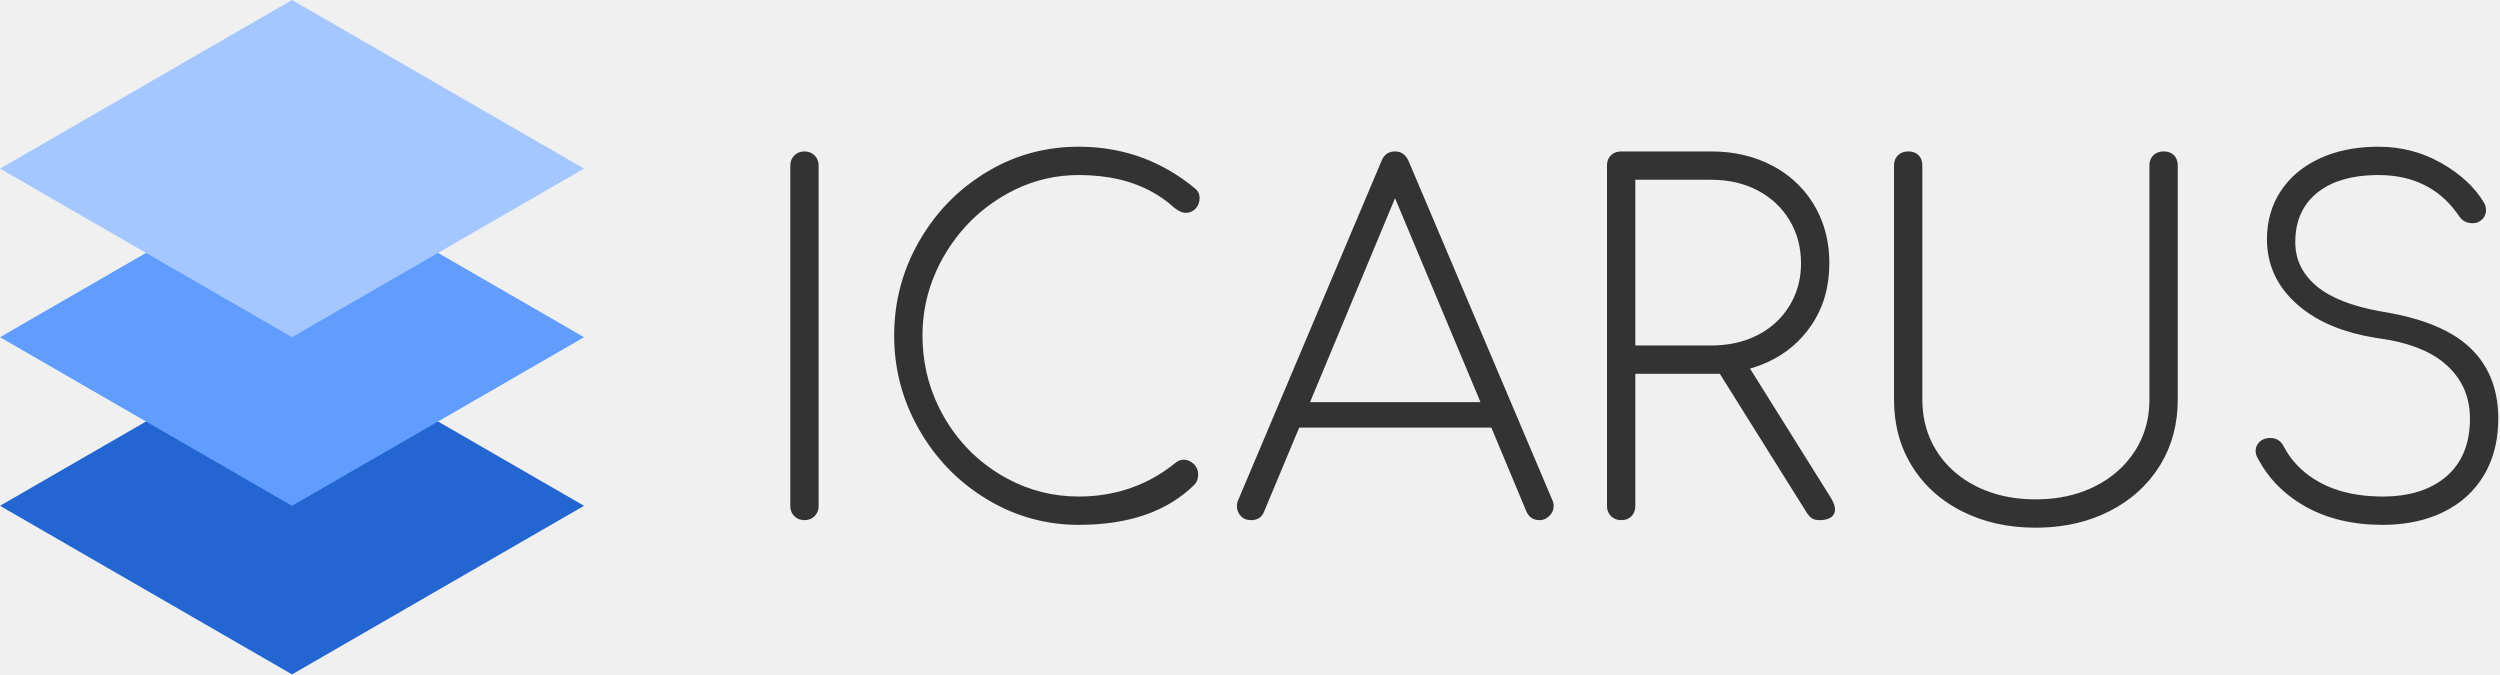
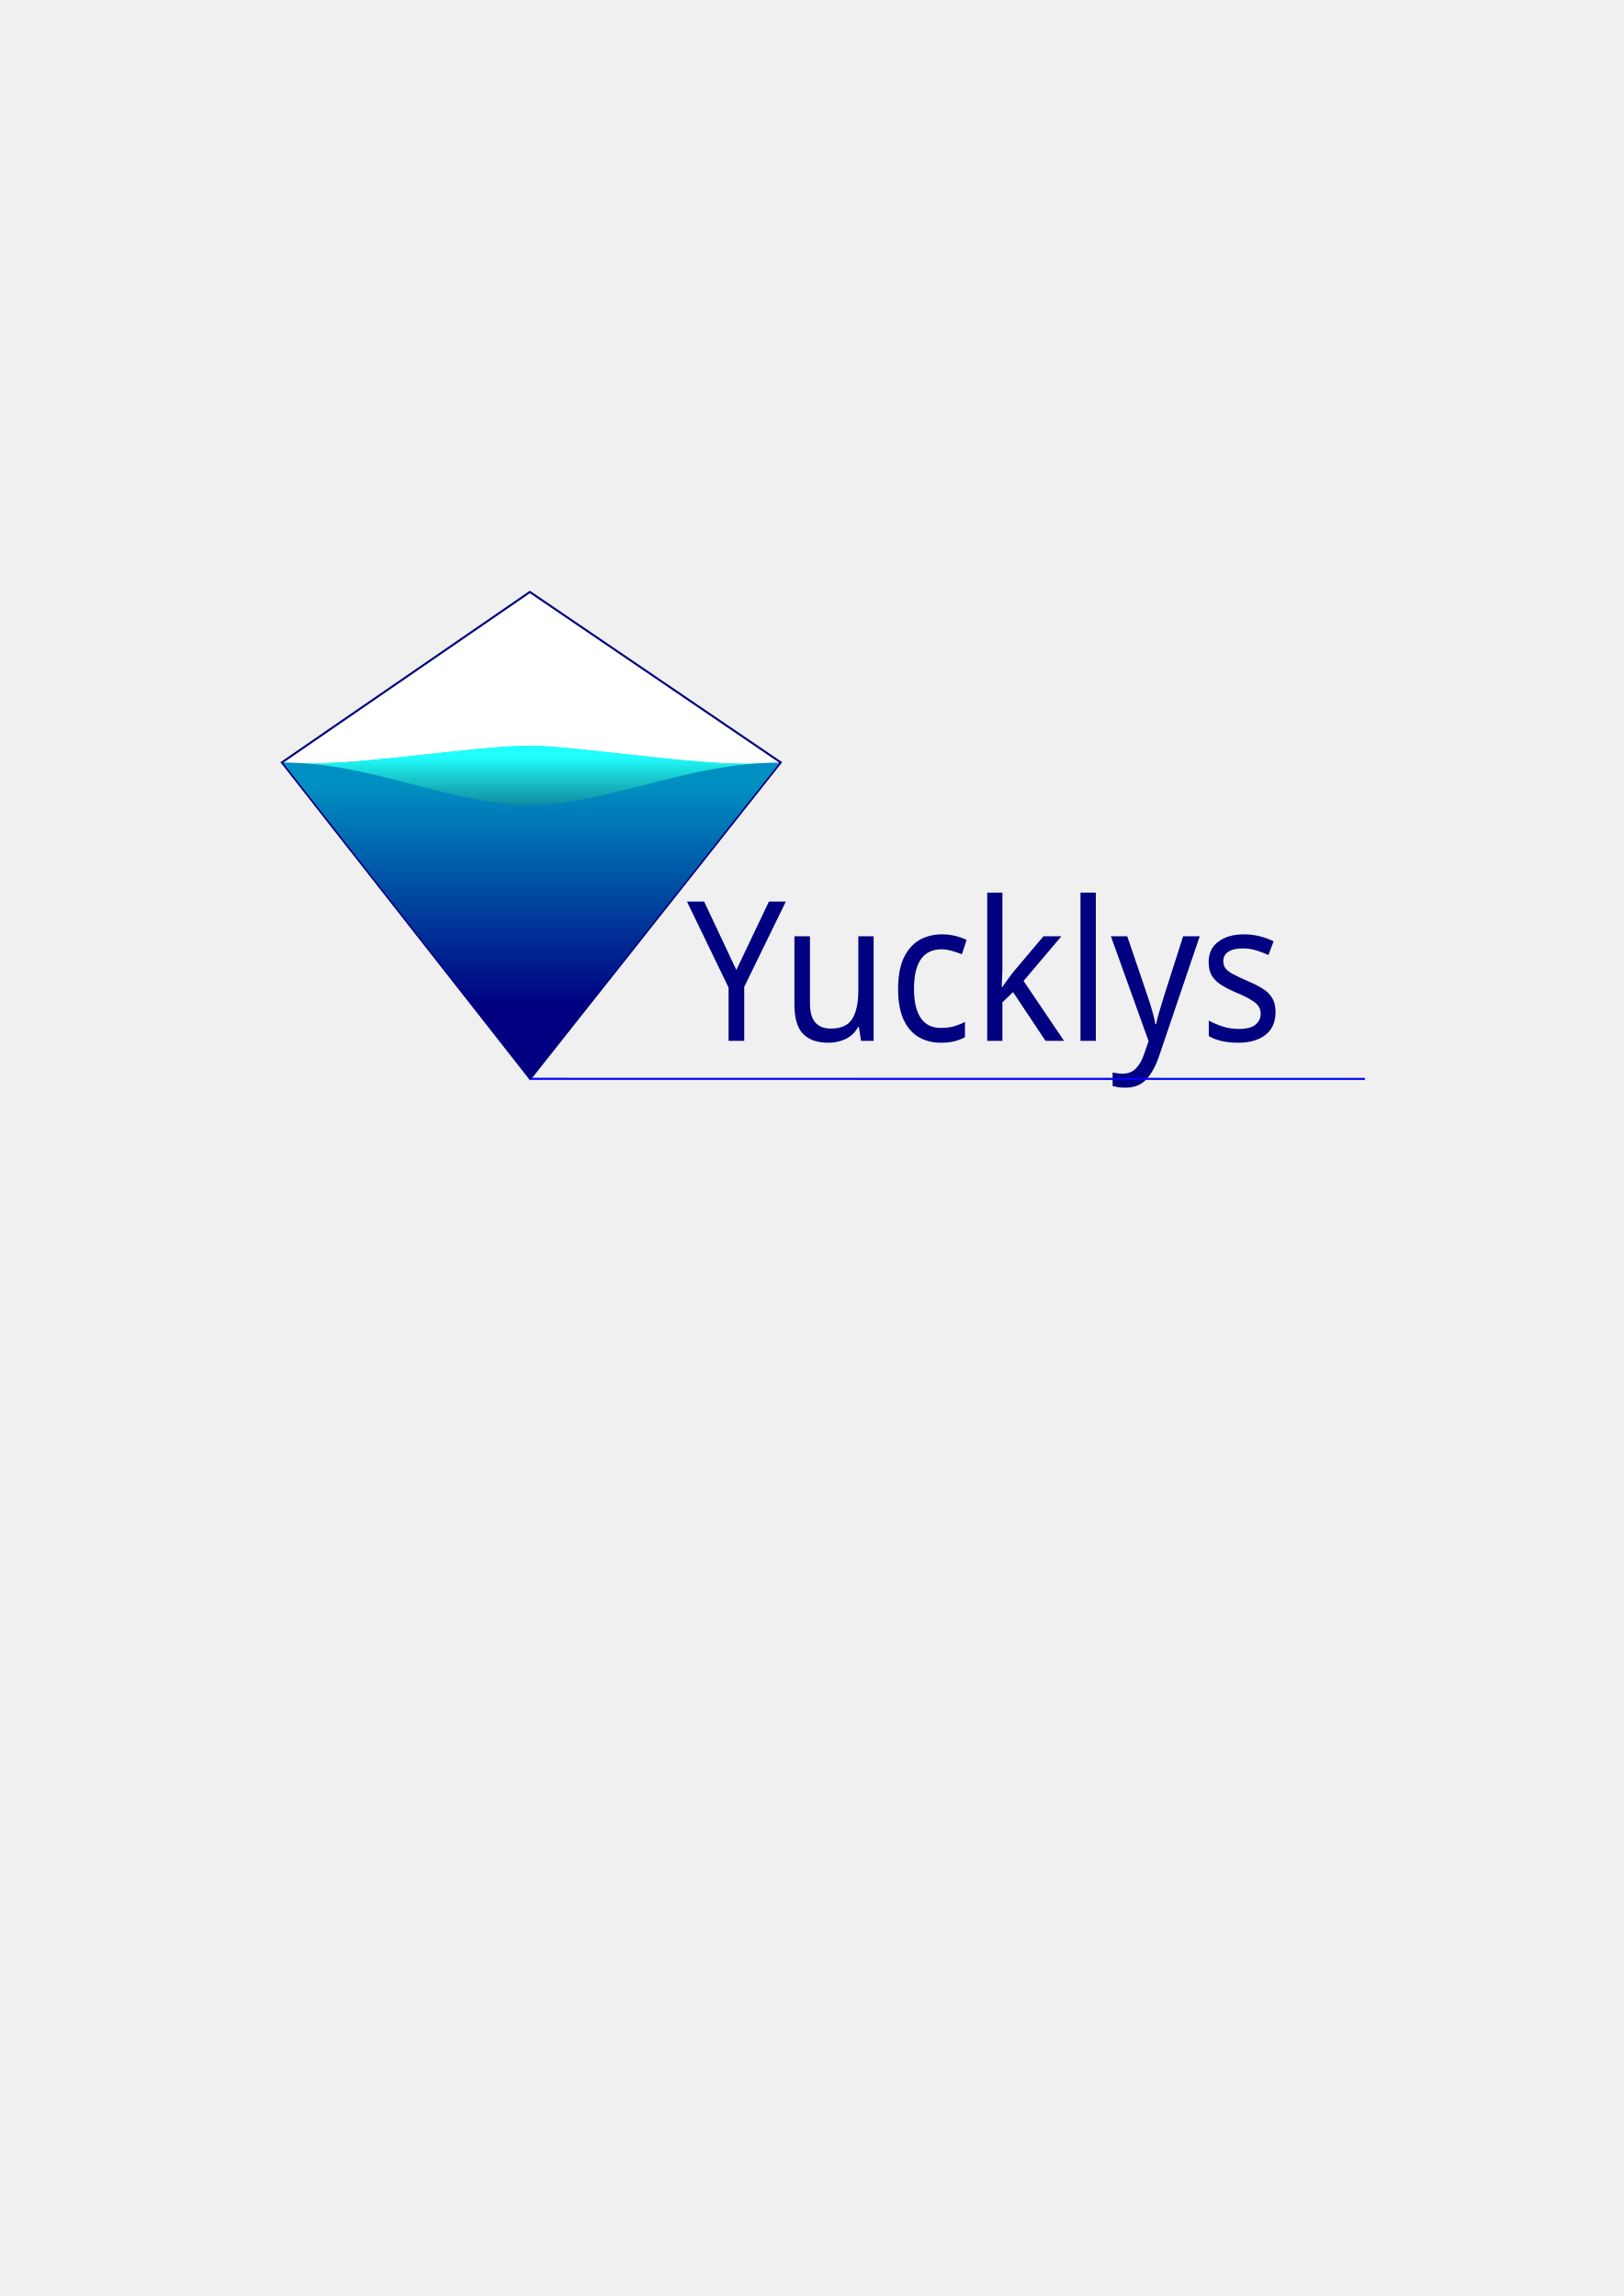
- <svg xmlns="http://www.w3.org/2000/svg" version="1.1" width="949" height="256" viewbox="0 0 949 256">
-   <path fill="#2366d1" d="M110.851 128L221.703 192L110.851 256L0 192Z" />
-   <path fill="#609dff" d="M110.851 64L221.703 128L110.851 192L0 128Z" />
-   <path fill="#a4c7ff" d="M110.851 0L221.703 64L110.851 128L0 64Z" />
-   <g transform="translate(300, 55.695), scale(0.7)" fill="#333">
-     <path d="M 613.888 10.24 L 613.888 137.216 A 60.705 60.705 0 0 0 613.954 140.055 Q 614.553 152.847 620.602 163.316 A 50.135 50.135 0 0 0 621.696 165.12 A 51.598 51.598 0 0 0 624.562 169.185 Q 631.357 177.897 641.762 183.449 A 63.11 63.11 0 0 0 643.456 184.32 A 61.649 61.649 0 0 0 648.369 186.492 Q 659.467 190.833 672.846 191.198 A 90.809 90.809 0 0 0 675.328 191.232 A 90.563 90.563 0 0 0 678.104 191.19 Q 692.78 190.74 704.7 185.489 A 61.259 61.259 0 0 0 707.2 184.32 Q 721.152 177.408 729.088 165.12 A 49.502 49.502 0 0 0 731.322 161.299 Q 736.63 151.203 736.997 139.036 A 60.335 60.335 0 0 0 737.024 137.216 L 737.024 10.24 A 10.857 10.857 0 0 1 737.062 9.315 Q 737.313 6.384 739.2 4.608 A 7.256 7.256 0 0 1 741.925 2.981 Q 743.196 2.56 744.704 2.56 Q 746.956 2.56 748.602 3.369 A 6.472 6.472 0 0 1 750.336 4.608 Q 752.167 6.439 752.361 9.499 A 11.729 11.729 0 0 1 752.384 10.24 L 752.384 137.216 Q 752.384 156.807 743.135 172.194 A 64.077 64.077 0 0 1 742.528 173.184 Q 732.672 188.928 715.136 197.76 Q 698.912 205.931 678.635 206.543 A 109.71 109.71 0 0 1 675.328 206.592 Q 653.056 206.592 635.52 197.76 A 77.835 77.835 0 0 1 632.828 196.338 Q 618.963 188.661 610.337 176.346 A 65.778 65.778 0 0 1 608.256 173.184 Q 598.528 157.44 598.528 137.216 L 598.528 10.24 A 10.857 10.857 0 0 1 598.566 9.315 Q 598.817 6.384 600.704 4.608 A 7.256 7.256 0 0 1 603.429 2.981 Q 604.7 2.56 606.208 2.56 Q 608.46 2.56 610.106 3.369 A 6.472 6.472 0 0 1 611.84 4.608 Q 613.671 6.439 613.865 9.499 A 11.729 11.729 0 0 1 613.888 10.24 Z M 895.488 8.96 A 69.507 69.507 0 0 0 894.88 8.615 Q 879.509 0 861.184 0 A 100.005 100.005 0 0 0 858.79 0.028 Q 842.342 0.422 829.568 6.272 A 61.75 61.75 0 0 0 828.078 6.979 Q 815.456 13.172 808.32 23.936 Q 800.768 35.328 800.768 50.176 Q 800.768 69.697 815.175 83.659 A 59.222 59.222 0 0 0 817.024 85.376 A 60.63 60.63 0 0 0 819.68 87.606 Q 834.727 99.526 859.059 103.529 A 133.91 133.91 0 0 0 861.696 103.936 Q 884.116 107.004 896.419 116.925 A 41.61 41.61 0 0 1 898.432 118.656 A 43.592 43.592 0 0 1 899.28 119.455 Q 910.848 130.653 910.848 147.456 Q 910.848 167.68 898.176 178.688 A 39.281 39.281 0 0 1 893.72 182.034 Q 882.522 189.266 865.531 189.672 A 85.481 85.481 0 0 1 863.488 189.696 A 102.18 102.18 0 0 1 861.3 189.673 Q 845.567 189.336 833.654 184.112 A 55.097 55.097 0 0 1 830.592 182.656 A 56.619 56.619 0 0 1 829.066 181.842 Q 818.274 175.871 811.94 166.114 A 47.528 47.528 0 0 1 809.984 162.816 A 12.115 12.115 0 0 0 809.808 162.46 Q 807.734 158.428 803.571 158.002 A 9.942 9.942 0 0 0 802.56 157.952 A 12.194 12.194 0 0 0 802.217 157.957 Q 798.871 158.051 796.8 160 A 7.449 7.449 0 0 0 796.119 160.731 Q 794.934 162.191 794.688 164.094 A 8.003 8.003 0 0 0 794.624 165.12 A 6.218 6.218 0 0 0 794.708 166.137 Q 794.803 166.708 795.004 167.28 A 7.895 7.895 0 0 0 795.392 168.192 A 65.044 65.044 0 0 0 796.099 169.546 Q 804.091 184.419 819.055 193.615 A 74.4 74.4 0 0 0 821.76 195.2 Q 839.424 205.056 863.488 205.056 Q 879.548 205.056 892.299 199.951 A 62.036 62.036 0 0 0 896.384 198.144 Q 910.592 191.232 918.4 178.176 A 51.186 51.186 0 0 0 920.533 174.225 Q 926.208 162.515 926.208 147.456 A 72.811 72.811 0 0 0 926.178 145.354 Q 925.592 125.061 913.589 111.755 A 49.8 49.8 0 0 0 911.36 109.44 Q 896.512 94.976 864.256 89.6 A 157.882 157.882 0 0 1 862.446 89.288 Q 839.242 85.142 827.904 75.776 A 41.218 41.218 0 0 1 826.977 74.987 Q 816.128 65.472 816.128 51.712 A 49.293 49.293 0 0 1 816.128 51.578 Q 816.175 34.522 828.032 24.96 A 35.234 35.234 0 0 1 828.891 24.289 Q 840.118 15.794 859.213 15.381 A 91.194 91.194 0 0 1 861.184 15.36 A 73.044 73.044 0 0 1 862.037 15.365 Q 888.747 15.677 903.514 35.593 A 59.37 59.37 0 0 1 904.96 37.632 Q 907.22 41.022 911.076 41.419 A 10.261 10.261 0 0 0 912.128 41.472 A 14.543 14.543 0 0 0 912.743 41.459 Q 914.336 41.392 915.2 40.96 A 10.655 10.655 0 0 0 915.336 40.891 Q 916.348 40.366 917.135 39.681 A 7.607 7.607 0 0 0 918.4 38.272 Q 919.197 37.122 919.442 35.787 A 6.761 6.761 0 0 0 919.552 34.56 Q 919.552 32.256 918.528 30.464 Q 911.104 17.92 895.488 8.96 Z M 160.311 0.068 A 110.648 110.648 0 0 0 156.416 0 Q 131.565 0 110.402 11.483 A 99.343 99.343 0 0 0 106.112 13.952 A 109.009 109.009 0 0 0 104.543 14.926 Q 84.677 27.489 72.14 47.479 A 111.393 111.393 0 0 0 69.76 51.456 Q 56.32 75.008 56.32 102.4 Q 56.32 127.331 67.56 149.187 A 107.592 107.592 0 0 0 69.888 153.472 Q 83.456 177.152 106.496 191.104 A 103.444 103.444 0 0 0 108.082 192.045 Q 130.459 205.056 156.416 205.056 Q 197.376 205.056 219.392 183.04 Q 220.918 181.296 221.145 178.624 A 11.364 11.364 0 0 0 221.184 177.664 Q 221.184 174.906 219.514 172.852 A 8.614 8.614 0 0 0 218.752 172.032 A 10.501 10.501 0 0 0 218.638 171.925 Q 216.248 169.728 213.248 169.728 A 6.244 6.244 0 0 0 211.549 169.961 Q 210.906 170.141 210.291 170.463 A 7.508 7.508 0 0 0 209.408 171.008 Q 186.624 189.696 156.416 189.696 Q 135.765 189.696 117.743 180.022 A 87.237 87.237 0 0 1 114.048 177.92 Q 94.464 166.144 83.072 146.048 Q 72.704 127.758 71.772 106.604 A 95.549 95.549 0 0 1 71.68 102.4 Q 71.68 79.616 83.2 59.52 A 97.348 97.348 0 0 1 83.35 59.26 Q 94.847 39.346 114.304 27.392 A 88.056 88.056 0 0 1 117.155 25.713 Q 133.663 16.406 152.218 15.466 A 82.911 82.911 0 0 1 156.416 15.36 A 117.212 117.212 0 0 1 156.817 15.361 Q 180.184 15.441 196.829 24.848 A 63.01 63.01 0 0 1 207.872 32.768 A 23.034 23.034 0 0 0 208.339 33.158 Q 211.641 35.84 214.272 35.84 A 9.974 9.974 0 0 0 214.911 35.82 Q 217.343 35.664 219.009 34.296 A 6.873 6.873 0 0 0 219.904 33.408 A 9.994 9.994 0 0 0 220.133 33.126 Q 221.952 30.799 221.952 27.904 A 8.988 8.988 0 0 0 221.929 27.259 Q 221.724 24.398 219.648 22.784 A 110.881 110.881 0 0 0 219.543 22.697 Q 193.686 1.244 160.311 0.068 Z M 551.168 198.4 L 504.064 123.136 L 499.456 123.136 L 458.24 123.136 L 458.24 194.816 Q 458.24 198.144 456.192 200.32 Q 454.232 202.403 450.865 202.492 A 11.487 11.487 0 0 1 450.56 202.496 Q 447.452 202.496 445.349 200.598 A 7.871 7.871 0 0 1 445.056 200.32 A 7.525 7.525 0 0 1 444.182 199.275 Q 442.889 197.403 442.88 194.85 A 10.179 10.179 0 0 1 442.88 194.816 L 442.88 10.24 A 10.857 10.857 0 0 1 442.918 9.315 Q 443.169 6.384 445.056 4.608 A 7.256 7.256 0 0 1 447.781 2.981 Q 449.052 2.56 450.56 2.56 L 499.456 2.56 Q 517.888 2.56 532.48 10.24 Q 545.954 17.332 553.971 29.662 A 58.968 58.968 0 0 1 555.264 31.744 A 56.737 56.737 0 0 1 560.414 43.13 Q 563.456 52.468 563.456 63.232 Q 563.456 82.2 553.946 96.465 A 56.692 56.692 0 0 1 551.808 99.456 A 58.849 58.849 0 0 1 549.212 102.618 Q 538.621 114.637 522.253 119.779 A 72.195 72.195 0 0 1 520.448 120.32 L 564.48 190.72 Q 566.528 194.304 566.528 196.608 A 6.599 6.599 0 0 1 566.478 197.436 Q 566.253 199.208 565.035 200.395 A 5.625 5.625 0 0 1 564.352 200.96 A 6.473 6.473 0 0 1 563.547 201.443 Q 561.472 202.496 558.08 202.496 Q 555.751 202.496 554.27 201.649 A 4.911 4.911 0 0 1 553.984 201.472 Q 552.654 200.585 551.515 198.93 A 14.447 14.447 0 0 1 551.168 198.4 Z M 399.104 197.632 L 380.16 152.32 L 275.968 152.32 L 257.024 197.632 Q 255.324 202.248 250.396 202.483 A 11.297 11.297 0 0 1 249.856 202.496 A 10.258 10.258 0 0 1 248.931 202.455 Q 246.143 202.203 244.4 200.383 A 6.997 6.997 0 0 1 244.224 200.192 A 8.678 8.678 0 0 1 243.477 199.224 Q 242.176 197.264 242.176 194.816 A 7.805 7.805 0 0 1 242.282 193.521 A 7.181 7.181 0 0 1 242.944 191.488 L 320.512 7.936 A 12.196 12.196 0 0 1 320.852 7.129 Q 322.805 2.936 327.14 2.591 A 10.038 10.038 0 0 1 327.936 2.56 A 9.004 9.004 0 0 1 328.947 2.615 Q 333.29 3.106 335.36 7.936 L 413.184 191.488 Q 413.952 193.024 413.952 194.816 A 7.64 7.64 0 0 1 413.846 196.101 Q 413.457 198.383 411.648 200.192 A 9.044 9.044 0 0 1 410.871 200.886 Q 409.083 202.303 406.879 202.473 A 7.908 7.908 0 0 1 406.272 202.496 A 9.93 9.93 0 0 1 405.339 202.453 Q 400.96 202.04 399.104 197.632 Z M 15.36 10.24 L 15.36 194.816 Q 15.36 197.924 13.462 200.027 A 7.871 7.871 0 0 1 13.184 200.32 A 7.525 7.525 0 0 1 12.139 201.194 Q 10.267 202.487 7.714 202.496 A 10.179 10.179 0 0 1 7.68 202.496 Q 4.572 202.496 2.469 200.598 A 7.871 7.871 0 0 1 2.176 200.32 A 7.525 7.525 0 0 1 1.302 199.275 Q 0.009 197.403 0 194.85 A 10.179 10.179 0 0 1 0 194.816 L 0 10.24 Q 0 7.132 1.898 5.029 A 7.871 7.871 0 0 1 2.176 4.736 A 7.525 7.525 0 0 1 3.221 3.862 Q 5.093 2.569 7.646 2.56 A 10.179 10.179 0 0 1 7.68 2.56 Q 10.788 2.56 12.891 4.458 A 7.871 7.871 0 0 1 13.184 4.736 A 7.525 7.525 0 0 1 14.058 5.781 Q 15.351 7.653 15.36 10.206 A 10.179 10.179 0 0 1 15.36 10.24 Z M 281.856 138.496 L 374.272 138.496 L 327.936 27.904 L 281.856 138.496 Z M 458.24 107.776 L 499.456 107.776 Q 510.418 107.776 519.519 104.362 A 48.175 48.175 0 0 0 524.544 102.144 A 47.471 47.471 0 0 0 527.059 100.761 Q 534.75 96.219 539.878 89.183 A 43.678 43.678 0 0 0 541.824 86.272 Q 547.436 77.109 548.027 65.896 A 50.673 50.673 0 0 0 548.096 63.232 Q 548.096 50.176 541.824 39.808 Q 535.552 29.44 524.544 23.68 Q 513.536 17.92 499.456 17.92 L 458.24 17.92 L 458.24 107.776 Z" vector-effect="non-scaling-stroke" />
+ <svg xmlns="http://www.w3.org/2000/svg" xmlns:ns1="http://www.openswatchbook.org/uri/2009/osb" xmlns:xlink="http://www.w3.org/1999/xlink" width="210mm" height="297mm" viewBox="0 0 210 297" version="1.1" id="svg8">
+   <defs id="defs2">
+     <linearGradient id="linearGradient1296">
+       <stop style="stop-color:#002993;stop-opacity:1" offset="0" id="stop1292" />
+       <stop style="stop-color:#000000;stop-opacity:0;" offset="1" id="stop1294" />
+     </linearGradient>
+     <linearGradient id="linearGradient1026" ns1:paint="gradient">
+       <stop style="stop-color:#000080;stop-opacity:1;" offset="0" id="stop1022" />
+       <stop style="stop-color:#008fc1;stop-opacity:1" offset="1" id="stop1024" />
+     </linearGradient>
+     <linearGradient id="linearGradient959">
+       <stop style="stop-color:#00edff;stop-opacity:1" offset="0" id="stop981" />
+     </linearGradient>
+     <linearGradient id="linearGradient959-7">
+       <stop id="stop966" offset="0" style="stop-color:#00ffff;stop-opacity:1;" />
+     </linearGradient>
+     <linearGradient id="linearGradient959-6" ns1:paint="solid">
+       <stop style="stop-color:#00ffff;stop-opacity:1;" offset="0" id="stop957" />
+     </linearGradient>
+     <linearGradient xlink:href="#linearGradient1026" id="linearGradient1036" gradientUnits="userSpaceOnUse" x1="391.308" y1="559.865" x2="391.308" y2="451.526" spreadMethod="pad" gradientTransform="matrix(0.2645833,0,0,0.2645833,-34.96865,-17.80308)" />
+     <linearGradient xlink:href="#linearGradient1296" id="linearGradient1298" x1="391.308" y1="483.598" x2="391.308" y2="437.384" gradientUnits="userSpaceOnUse" spreadMethod="pad" gradientTransform="matrix(0.2645833,0,0,0.2751468,-34.96865,-22.36269)" />
+   </defs>
+   <g id="layer2">
+     <path style="opacity:1;fill:#000000;fill-opacity:0;stroke:none;stroke-width:0.067;stroke-opacity:1" d="m 66.477,104.016 c -1.019,-0.08 -2.969,-0.326 -4.14,-0.524 -2.31,-0.389 -4.479,-0.893 -10.359,-2.406 C 45.609,99.447 41.796,98.78 38.093,98.656 l -1.323,-0.044 15.874,-10.913 c 8.731,-6.002 15.898,-10.903 15.927,-10.891 0.029,0.012 7.262,4.923 16.074,10.913 l 16.02,10.891 -1.264,0.043 c -2.048,0.07 -3.921,0.267 -6.298,0.659 -2.545,0.421 -4.233,0.802 -10.19,2.304 -7.91,1.994 -10.064,2.365 -13.965,2.402 -1.176,0.011 -2.288,0.009 -2.472,-0.005 z" id="path1252" />
+     <path style="opacity:1;fill:#f9f9f9;fill-opacity:0;stroke:none;stroke-width:0.067;stroke-opacity:1" d="m 66.477,104.016 c -1.019,-0.08 -2.969,-0.326 -4.14,-0.524 -2.31,-0.389 -4.479,-0.893 -10.359,-2.406 C 45.609,99.447 41.796,98.78 38.093,98.656 l -1.323,-0.044 15.874,-10.913 c 8.731,-6.002 15.898,-10.903 15.927,-10.891 0.029,0.012 7.262,4.923 16.074,10.913 l 16.02,10.891 -1.264,0.043 c -2.048,0.07 -3.921,0.267 -6.298,0.659 -2.545,0.421 -4.233,0.802 -10.19,2.304 -7.91,1.994 -10.064,2.365 -13.965,2.402 -1.176,0.011 -2.288,0.009 -2.472,-0.005 z" id="path1254" />
+     <path style="opacity:1;fill:#00ffff;fill-opacity:0;stroke:none;stroke-width:0.067;stroke-opacity:1" d="m 66.477,104.016 c -1.019,-0.08 -2.969,-0.326 -4.14,-0.524 -2.31,-0.389 -4.479,-0.893 -10.359,-2.406 C 45.609,99.447 41.796,98.78 38.093,98.656 l -1.323,-0.044 15.874,-10.913 c 8.731,-6.002 15.898,-10.903 15.927,-10.891 0.029,0.012 7.262,4.923 16.074,10.913 l 16.02,10.891 -1.264,0.043 c -2.048,0.07 -3.921,0.267 -6.298,0.659 -2.545,0.421 -4.233,0.802 -10.19,2.304 -7.91,1.994 -10.064,2.365 -13.965,2.402 -1.176,0.011 -2.288,0.009 -2.472,-0.005 z" id="path1256" />
+     <path style="opacity:1;fill:#00ffff;fill-opacity:0;stroke:none;stroke-width:0.067;stroke-opacity:1" d="m 66.477,104.016 c -1.019,-0.08 -2.969,-0.326 -4.14,-0.524 -2.31,-0.389 -4.479,-0.893 -10.359,-2.406 C 45.609,99.447 41.796,98.78 38.093,98.656 l -1.323,-0.044 15.874,-10.913 c 8.731,-6.002 15.898,-10.903 15.927,-10.891 0.029,0.012 7.262,4.923 16.074,10.913 l 16.02,10.891 -1.264,0.043 c -2.048,0.07 -3.921,0.267 -6.298,0.659 -2.545,0.421 -4.233,0.802 -10.19,2.304 -7.91,1.994 -10.064,2.365 -13.965,2.402 -1.176,0.011 -2.288,0.009 -2.472,-0.005 z" id="path1258" />
+     <path style="opacity:1;fill:#00ffff;fill-opacity:0;stroke:none;stroke-width:0.067;stroke-opacity:1" d="m 66.477,104.016 c -1.019,-0.08 -2.969,-0.326 -4.14,-0.524 -2.31,-0.389 -4.479,-0.893 -10.359,-2.406 C 45.609,99.447 41.796,98.78 38.093,98.656 l -1.323,-0.044 15.874,-10.913 c 8.731,-6.002 15.898,-10.903 15.927,-10.891 0.029,0.012 7.262,4.923 16.074,10.913 l 16.02,10.891 -1.264,0.043 c -2.048,0.07 -3.921,0.267 -6.298,0.659 -2.545,0.421 -4.233,0.802 -10.19,2.304 -7.91,1.994 -10.064,2.365 -13.965,2.402 -1.176,0.011 -2.288,0.009 -2.472,-0.005 z" id="path1260" />
+     <path style="opacity:1;fill:#00ffff;fill-opacity:0;stroke:none;stroke-width:0.067;stroke-opacity:1" d="m 66.343,104.002 c -1.319,-0.108 -2.581,-0.268 -3.964,-0.502 -2.458,-0.417 -3.013,-0.546 -11.637,-2.725 -3.65,-0.922 -5.67,-1.34 -8.283,-1.715 -1.506,-0.216 -3.394,-0.396 -4.279,-0.408 -0.312,-0.004 -0.741,-0.027 -0.953,-0.051 l -0.386,-0.043 15.742,-10.824 c 8.658,-5.953 15.797,-10.85 15.863,-10.882 0.096,-0.045 3.415,2.182 16.18,10.858 l 16.059,10.915 -1.402,0.043 c -4.018,0.123 -7.566,0.738 -14.866,2.575 -5.286,1.33 -5.257,1.323 -6.736,1.657 -2.164,0.488 -4.062,0.812 -5.926,1.011 -1.119,0.12 -4.382,0.174 -5.412,0.09 z" id="path1262" />
+     <path style="opacity:1;fill:#00ffff;fill-opacity:0;stroke:none;stroke-width:0.067;stroke-opacity:1" d="m 66.343,104.002 c -1.319,-0.108 -2.581,-0.268 -3.964,-0.502 -2.458,-0.417 -3.013,-0.546 -11.637,-2.725 -3.65,-0.922 -5.67,-1.34 -8.283,-1.715 -1.506,-0.216 -3.394,-0.396 -4.279,-0.408 -0.312,-0.004 -0.741,-0.027 -0.953,-0.051 l -0.386,-0.043 15.742,-10.824 c 8.658,-5.953 15.797,-10.85 15.863,-10.882 0.096,-0.045 3.415,2.182 16.18,10.858 l 16.059,10.915 -1.402,0.043 c -4.018,0.123 -7.566,0.738 -14.866,2.575 -5.286,1.33 -5.257,1.323 -6.736,1.657 -2.164,0.488 -4.062,0.812 -5.926,1.011 -1.119,0.12 -4.382,0.174 -5.412,0.09 z" id="path1264" />
+     <path style="opacity:1;fill:#00ffff;fill-opacity:0.865;stroke:none;stroke-width:0.036;stroke-opacity:1" d="m 62.399,104.072 c -2.619,-0.109 -5.088,-0.394 -8.281,-0.956 -1.849,-0.325 -3.768,-0.72 -7.523,-1.548 l -2.154,-0.475 v -1.17 l -7.982,-1.234 c 9.894,0.472 24.531,-2.312 32.067,-2.282 7.069,0.028 22.885,2.984 32.27,2.243 -4.032,0.335 -7.654,0.922 -13.552,2.194 -1.396,0.301 -6.251,1.533 -7.625,1.83 -6.025,1.299 -8.796,1.619 -12.414,1.788 -0.649,0.03 -4.183,-0.363 -4.806,-0.389 z" id="path1278" />
+     <path style="opacity:1;fill:url(#linearGradient1298);fill-opacity:1;stroke:none;stroke-width:0.068;stroke-opacity:1" d="m 66.83,104.368 c -3.956,-0.33 -6.2,-0.761 -11.96,-2.294 -9.128,-2.43 -11.275,-2.872 -15.769,-3.243 -0.147,-0.012 0.197,-0.027 0.765,-0.034 3.385,-0.038 7.515,-0.385 15.872,-1.332 7.835,-0.888 9.904,-1.062 12.628,-1.063 1.029,-2.7e-4 2.307,0.037 2.84,0.082 2.368,0.202 4.22,0.396 8.72,0.912 8.884,1.019 11.399,1.245 15.466,1.393 1.12,0.041 2.043,0.081 2.052,0.09 0.009,0.009 -0.396,0.057 -0.9,0.106 -3.26,0.319 -6.22,0.939 -13.144,2.755 -2.389,0.626 -4.96,1.282 -5.713,1.458 -2.544,0.592 -4.983,0.988 -7.049,1.144 -0.853,0.065 -3.157,0.08 -3.809,0.026 z" id="path1280" />
+     <path style="opacity:1;fill:#ffffff;fill-opacity:1;stroke:none;stroke-width:0.047;stroke-opacity:1" d="m 38.815,98.701 c -0.26,-0.019 -0.791,-0.038 -1.181,-0.043 -0.39,-0.005 -0.744,-0.023 -0.788,-0.041 -0.057,-0.023 4.372,-3.092 15.797,-10.946 8.732,-6.003 15.886,-10.911 15.899,-10.908 0.013,0.004 7.26,4.925 16.106,10.938 l 16.083,10.931 -1.145,0.045 c -1.59,0.063 -4.971,0.056 -6.105,-0.013 -3.638,-0.22 -6.294,-0.468 -12.993,-1.212 -8.416,-0.936 -10.338,-1.082 -13.229,-1.009 -2.388,0.06 -4.794,0.274 -11.883,1.056 -7.102,0.783 -10.449,1.068 -14.15,1.204 -1.375,0.051 -1.682,0.05 -2.41,-0.002 z" id="path36" />
+     <path style="opacity:1;fill:#ffffff;fill-opacity:1;stroke:none;stroke-width:0.047;stroke-opacity:1" d="m 38.815,98.701 c -0.26,-0.019 -0.791,-0.038 -1.181,-0.043 -0.39,-0.005 -0.744,-0.023 -0.788,-0.041 -0.057,-0.023 4.372,-3.092 15.797,-10.946 8.732,-6.003 15.886,-10.911 15.899,-10.908 0.013,0.004 7.26,4.925 16.106,10.938 l 16.083,10.931 -0.885,0.03 c -5.792,0.197 -7.962,0.058 -20.327,-1.306 -7.381,-0.814 -9.246,-0.956 -11.883,-0.905 -2.612,0.051 -4.517,0.213 -11.727,1.001 -7.657,0.837 -10.585,1.091 -14.4,1.25 -1.231,0.051 -1.958,0.051 -2.693,-0.002 z" id="path38" />
+   </g>
+   <g id="layer1">
+     <path style="fill:none;stroke:#000080;stroke-width:0.265px;stroke-linecap:butt;stroke-linejoin:miter;stroke-opacity:1" d="m 68.531,76.573 -25.353,17.43 -6.719,4.62 32.106,40.929 32.406,-40.929 z" id="path102" />
+     <path style="fill:url(#linearGradient1036);fill-opacity:1;stroke:none;stroke-width:0.067;stroke-opacity:1" d="M 52.686,119.209 C 43.964,107.999 36.637,98.64 36.637,98.64 c 11.486,0.022 21.6,5.471 31.962,5.469 10.014,-0.002 20.259,-5.456 32.198,-5.458 l -16.125,20.458 c -8.79,11.152 -16.057,20.395 -16.106,20.443 -0.074,0.074 -2.677,-3.378 -15.878,-20.343 z" id="path1006" />
+     <text xml:space="preserve" style="font-style:normal;font-variant:normal;font-weight:normal;font-stretch:normal;font-size:23.872px;line-height:1.25;font-family:'Ubuntu Mono';-inkscape-font-specification:'Ubuntu Mono, Normal';font-variant-ligatures:normal;font-variant-caps:normal;font-variant-numeric:normal;font-feature-settings:normal;text-align:start;letter-spacing:0px;word-spacing:0px;writing-mode:lr-tb;text-anchor:start;fill:#000080;fill-opacity:1;stroke:none;stroke-width:0.597;" x="93.898" y="127.395" id="text40" transform="scale(0.9462145,1.056843)">
+       <tspan id="tspan38" x="93.898" y="127.395" style="font-style:normal;font-variant:normal;font-weight:normal;font-stretch:normal;font-size:23.872px;font-family:'Ubuntu Mono';-inkscape-font-specification:'Ubuntu Mono, Normal';font-variant-ligatures:normal;font-variant-caps:normal;font-variant-numeric:normal;font-feature-settings:normal;text-align:start;writing-mode:lr-tb;text-anchor:start;stroke-width:0.597;fill:#000080;">Yucklys</tspan>
+     </text>
+     <path style="fill:none;stroke:#0000ff;stroke-width:0.265px;stroke-linecap:butt;stroke-linejoin:miter;stroke-opacity:1" d="m 68.565,139.552 107.958,0.011" id="path44" />
  </g>
</svg>
